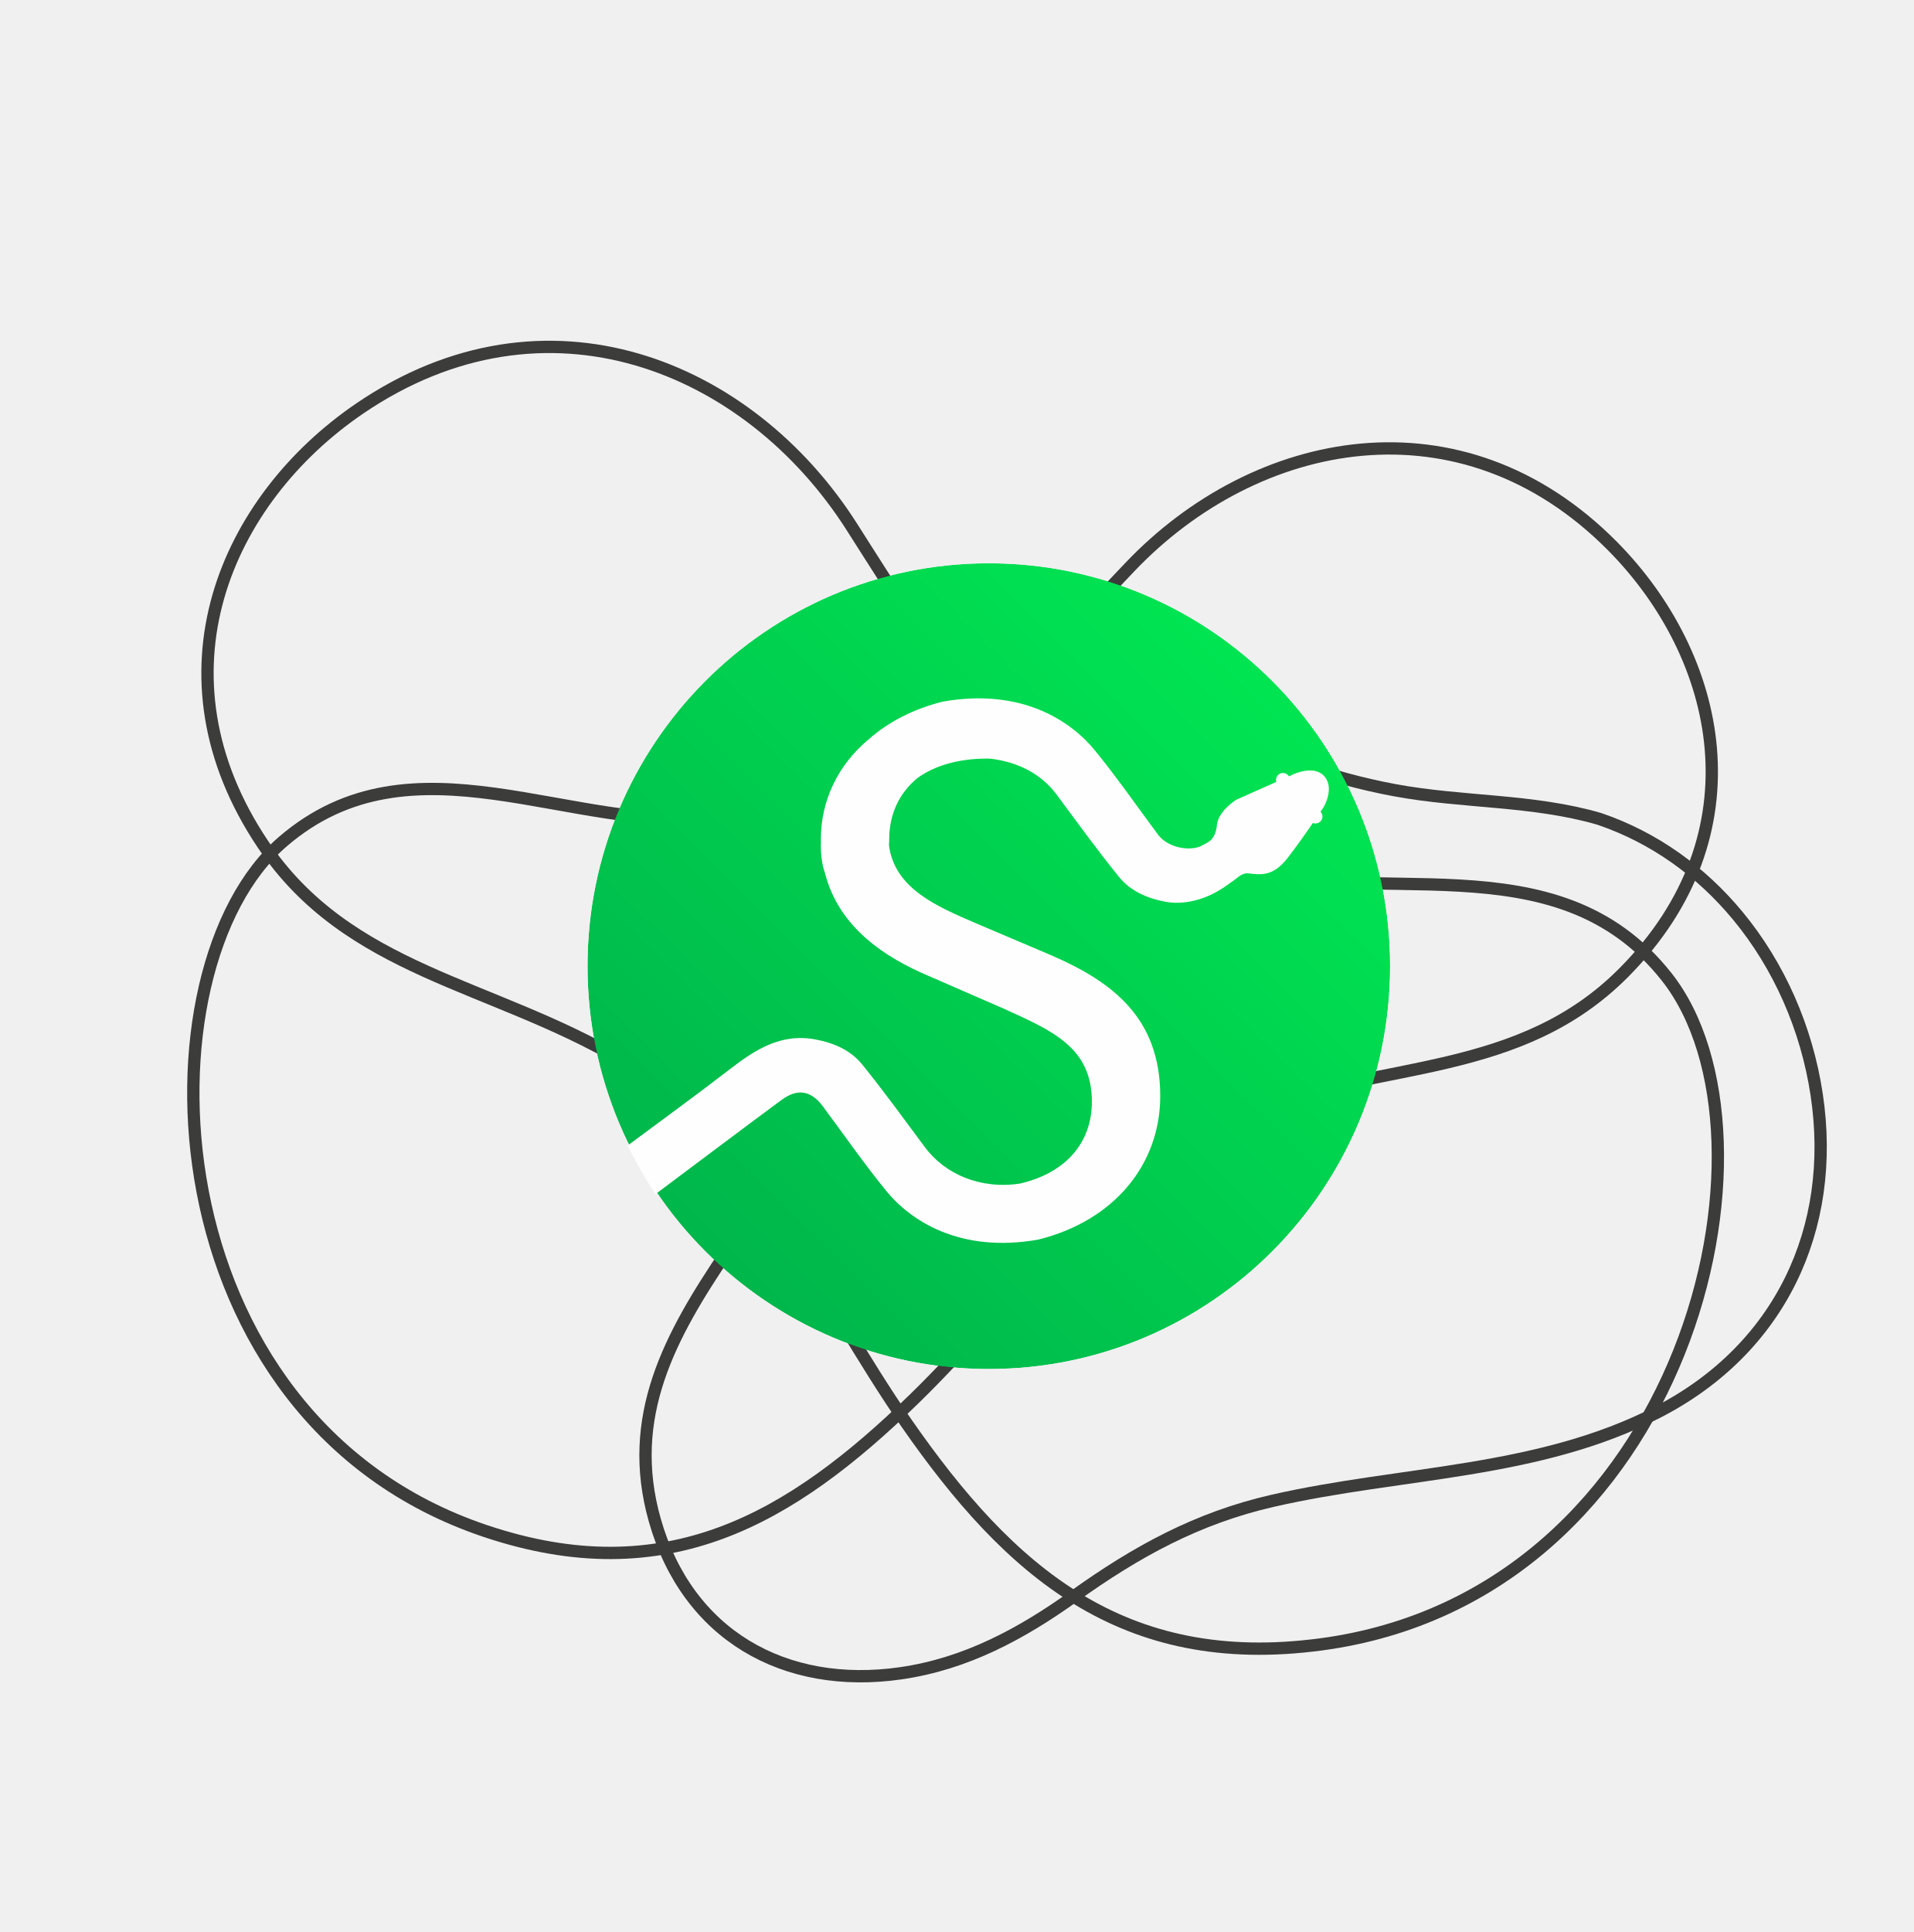
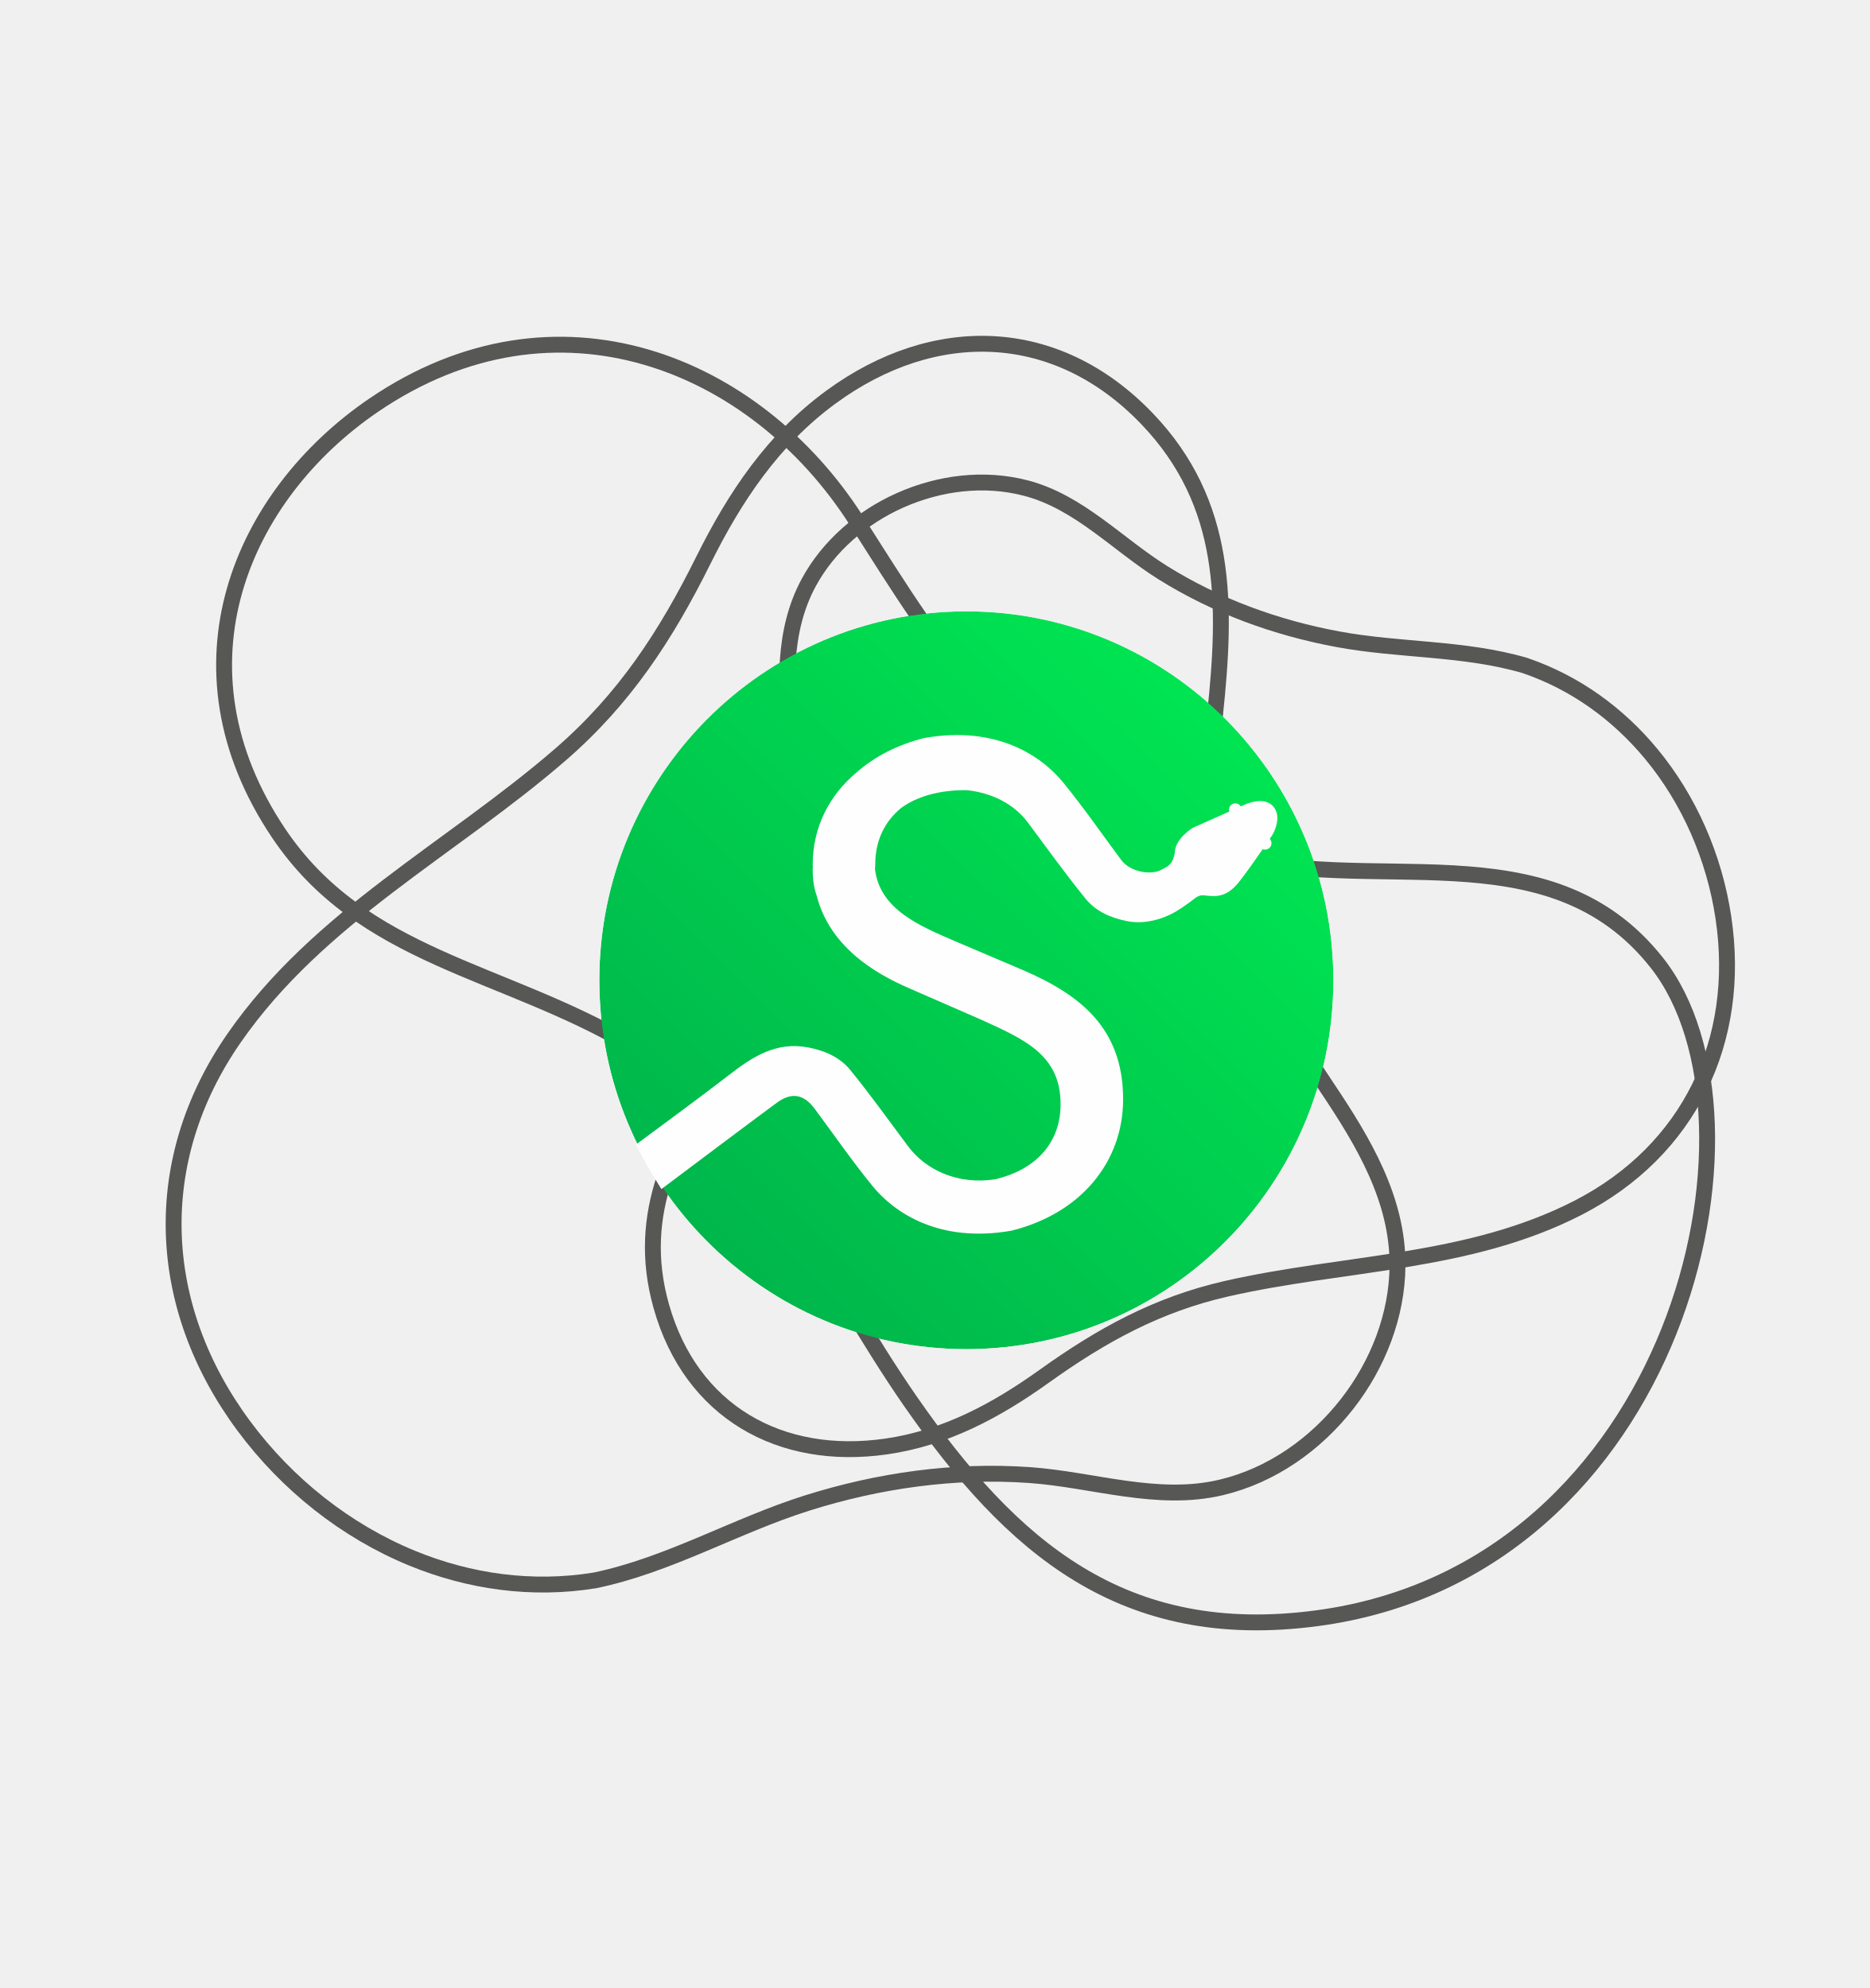
- <svg xmlns="http://www.w3.org/2000/svg" xmlns:xlink="http://www.w3.org/1999/xlink" width="622px" height="628px" viewBox="0 0 622 628" version="1.1">
+ <svg xmlns="http://www.w3.org/2000/svg" xmlns:xlink="http://www.w3.org/1999/xlink" width="471px" height="501px" viewBox="0 0 471 501" version="1.1">
  <defs>
-     <path d="M130.108,0.1 C58.22,0.285 0,58.843 0,131.049 L0,131.049 C0,203.371 58.405,262 130.451,262 L130.451,262 C202.497,262 260.901,203.371 260.901,131.049 L260.901,131.049 C260.901,58.843 202.681,0.285 130.793,0.1 L130.793,0.1 L130.108,0.1 Z" id="path-1" />
-     <linearGradient x1="0.381%" y1="100%" x2="99.619%" y2="0%" id="linearGradient-3">
+     <path d="M92.222,0.071 C41.267,0.202 0,41.774 0,93.035 L0,93.035 C0,144.378 41.398,186 92.465,186 L92.465,186 C143.532,186 184.93,144.378 184.93,93.035 L184.93,93.035 C184.93,41.774 143.663,0.202 92.708,0.071 L92.708,0.071 L92.222,0.071 Z" id="path-1" />
+     <linearGradient x1="0.536%" y1="100%" x2="99.464%" y2="0%" id="linearGradient-3">
      <stop stop-color="#00AD4A" offset="0%" />
      <stop stop-color="#00EE53" offset="100%" />
    </linearGradient>
  </defs>
  <g id="Page-1" stroke="none" stroke-width="1" fill="none" fill-rule="evenodd">
-     <g id="Desktop-HD" transform="translate(-85, -141)">
-       <g id="Group-7" transform="translate(88.44038, 143.1054)">
-         <path d="M568.691,351.871 C561.615,334.958 550.35,319.915 534.961,308.811 C516.07,296.411 493.992,290.815 474.073,280.436 C454.253,270.109 436.189,256.513 421.49,239.617 C408.987,225.246 400.389,206.917 383.735,196.631 C370.617,188.529 354.734,185.819 339.556,187.703 C324.928,189.519 310.567,195.752 299.995,206.19 C285.957,220.05 281.137,239.513 277.432,258.249 C272.848,281.434 267.045,306.23 254.931,326.799 C246.757,340.68 234.88,350.445 222.522,360.44 C196.913,381.154 175.37,401.999 174.64,436.966 C173.831,475.746 198.805,502.149 236.6,507.983 C257.679,511.237 277.749,507.201 297.72,500.491 C321.378,492.544 343.422,487.898 368.564,489.708 C411.481,492.798 453.513,506.536 496.761,498.735 C540.484,490.848 569.786,458.97 576.295,415.156 C579.482,393.703 576.915,371.525 568.691,351.871" id="Stroke-1" stroke="#3C3C3B" stroke-width="4" transform="translate(376.1212, 348.13) rotate(343) translate(-376.1212, -348.13) " />
-         <path d="M327.106,557.154 C264.612,538.799 244.189,494.245 233.214,436.721 C223.822,387.502 225.23,331.262 196.504,291.068 C167.866,250.998 127.153,228.718 118.618,179.701 C107.176,113.983 153.111,72.408 205.002,63.026 C276.947,50.016 326.174,101.565 335.426,163.024 C343.083,213.883 348.596,266.98 400.746,312.655 C439.377,346.488 503.526,347.994 517.954,404.627 C534.316,468.857 442.69,591.105 327.106,557.154 Z" id="Stroke-1" stroke="#3C3C3B" stroke-width="4" transform="translate(318.3517, 312) rotate(-24) translate(-318.3517, -312) " />
-         <path d="M303.863,542.699 C244.161,525.148 224.65,482.547 214.165,427.544 C205.193,380.481 206.538,326.706 179.095,288.274 C151.736,249.959 112.841,228.656 104.687,181.787 C93.756,118.949 137.64,79.197 187.213,70.226 C255.945,57.786 302.973,107.075 311.811,165.841 C319.126,214.471 324.393,265.242 374.214,308.914 C411.12,341.265 472.404,342.705 486.187,396.856 C501.819,458.271 414.285,575.161 303.863,542.699 Z" id="Stroke-1" stroke="#3C3C3B" stroke-width="4" transform="translate(295.5, 308.2883) scale(-1, 1) rotate(-35) translate(-295.5, -308.2883) " />
-         <g id="Group-6" transform="translate(187.5596, 180.8946)">
+     <g id="Desktop-HD" transform="translate(-135, -202)">
+       <g id="Group-7" transform="translate(138.4404, 204.1054)">
+         <g id="Group-8" transform="translate(0.559616, 0.894601)" stroke="#575756" stroke-width="4">
+           <path d="M417.137,226.904 C412.125,214.918 404.147,204.258 393.246,196.39 C379.864,187.603 364.224,183.639 350.114,176.286 C336.074,168.969 323.278,159.335 312.866,147.362 C304.011,137.178 297.921,124.188 286.124,116.9 C276.831,111.159 265.58,109.24 254.827,110.577 C244.464,111.866 234.29,116.285 226.799,123.683 C216.853,133.508 213.436,147.302 210.81,160.581 C207.56,177.013 203.447,194.587 194.863,209.166 C189.071,219.004 180.656,225.926 171.9,233.011 C153.756,247.694 138.492,262.469 137.972,287.252 C137.394,314.736 155.084,333.446 181.859,337.577 C196.791,339.881 211.01,337.018 225.159,332.261 C241.919,326.626 257.536,323.331 275.348,324.612 C305.751,326.798 335.526,336.53 366.165,330.997 C397.14,325.403 417.901,302.807 422.517,271.755 C424.777,256.55 422.961,240.832 417.137,226.904" id="Stroke-1" transform="translate(280.7083, 224.2792) rotate(343) translate(-280.7083, -224.2792) " />
+           <path d="M352.113,243.127 C336.106,232.626 317.397,227.889 300.518,219.101 C283.723,210.356 268.418,198.841 255.963,184.53 C245.371,172.357 238.088,156.83 223.976,148.119 C212.861,141.258 199.401,138.965 186.537,140.565 C174.14,142.107 161.968,147.391 153.006,156.236 C141.107,167.981 137.018,184.471 133.874,200.346 C129.985,219.989 125.061,240.997 114.791,258.426 C107.86,270.188 97.792,278.464 87.318,286.934 C65.61,304.489 47.349,322.153 46.723,351.778 C46.028,384.633 67.188,406.997 99.217,411.931 C117.08,414.683 134.09,411.259 151.016,405.571 C171.068,398.832 189.75,394.892 211.057,396.42 C247.428,399.029 283.046,410.659 319.699,404.041 C356.755,397.35 381.594,370.336 387.12,333.215 C389.826,315.039 387.655,296.25 380.69,279.601 C374.696,265.274 365.153,252.531 352.113,243.127 Z" id="Stroke-1" transform="translate(217.477, 276.4885) rotate(135) translate(-217.477, -276.4885) " />
+           <path d="M252.633,423.619 C205.066,409.661 189.526,375.762 181.18,331.992 C174.038,294.541 175.118,251.746 153.257,221.166 C131.464,190.679 100.476,173.731 93.986,136.434 C85.286,86.429 120.258,54.788 159.758,47.641 C214.524,37.731 251.988,76.949 259.022,123.714 C264.843,162.413 269.032,202.815 308.722,237.562 C338.123,263.302 386.953,264.438 397.927,307.53 C410.373,356.402 340.61,449.437 252.633,423.619 Z" id="Stroke-1" transform="translate(246.0072, 237.079) rotate(-24) translate(-246.0072, -237.079) " />
+         </g>
+         <g id="Group-6" transform="translate(147.5596, 151.8946)">
          <g id="Group-3">
            <mask id="mask-2" fill="white">
              <use xlink:href="#path-1" />
            </mask>
            <g id="Clip-2" />
-             <path d="M130.108,0.1 C58.22,0.285 0,58.843 0,131.049 C0,203.371 58.405,262 130.451,262 C202.497,262 260.901,203.371 260.901,131.049 C260.901,58.843 202.681,0.285 130.793,0.1 L130.108,0.1 Z" id="Fill-1" fill="url(#linearGradient-3)" mask="url(#mask-2)" />
+             <path d="M92.222,0.071 C41.267,0.202 0,41.774 0,93.035 C0,144.378 41.398,186 92.465,186 C143.532,186 184.93,144.378 184.93,93.035 C184.93,41.774 143.663,0.202 92.708,0.071 L92.222,0.071 Z" id="Fill-1" fill="url(#linearGradient-3)" mask="url(#mask-2)" />
          </g>
-           <path d="M239.523,69.324 C236.074,65.418 229.236,68.793 229.236,68.793 L228.022,69.334 C227.668,68.768 227.077,68.356 226.362,68.27 C225.109,68.12 223.97,69.014 223.821,70.266 C223.784,70.579 223.811,70.886 223.894,71.171 L210.917,76.946 C210.917,76.946 204.582,80.801 204.54,85.827 C204.174,88.168 203.284,89.664 202.031,90.596 C200.995,91.204 200.014,91.71 199.053,92.181 C195.199,93.677 188.531,92.425 185.47,88.311 C178.646,79.14 172.128,69.719 164.904,60.875 C157.295,51.561 141.371,40.522 115.563,45.048 C105.876,47.444 97.738,51.719 91.38,57.326 C81.659,65.432 75.847,76.835 75.847,89.959 C75.847,90.242 75.882,90.501 75.886,90.781 C75.88,91.091 75.847,91.395 75.847,91.707 C75.847,95.489 76.35,98.476 77.193,100.788 C81.716,118.713 97.169,128.379 110.62,134.108 L135.197,144.817 C151.407,152.133 163.955,157.618 163.955,175.122 C163.955,188.45 155.46,198.271 140.633,201.715 C127.754,203.679 116.226,198.726 109.603,189.812 C102.907,180.799 96.327,171.683 89.256,162.97 C85.522,158.37 80.16,156.025 74.197,154.89 C62.875,152.735 54.481,158.206 46.16,164.632 C36.084,172.413 23.227,181.81 13,189.394 C14.984,193.34 17.923,198.693 22.066,205.183 C34.674,195.747 50.893,183.526 63.026,174.573 C68.308,170.675 72.662,171.454 76.557,176.688 C83.381,185.859 89.899,195.281 97.124,204.125 C104.733,213.439 120.656,224.478 146.464,219.952 C171.354,213.797 186.18,195.355 186.18,173.293 C186.18,147.955 170.755,136.198 150.885,127.576 L126.308,117.126 C113.816,111.742 99.724,105.899 97.99,91.656 C98.04,91.073 98.072,90.481 98.072,89.878 C98.072,81.639 101.326,74.746 107.308,69.866 C112.891,65.829 120.661,63.573 129.968,63.573 C130.229,63.573 130.608,63.59 131.014,63.613 C139.884,64.655 147.507,68.57 152.424,75.188 C159.121,84.201 165.7,93.317 172.772,102.03 C176.505,106.63 181.868,108.976 187.83,110.11 C193.674,111.222 200.661,109.548 206.318,105.786 C206.464,105.696 206.607,105.624 206.753,105.531 C207.933,104.707 209.18,103.832 210.153,103.143 C211.454,102.213 212.83,100.653 214.903,100.901 C219.041,101.395 222.901,101.856 227.521,95.98 C230.053,92.759 233.343,88.083 235.804,84.508 C235.982,84.579 236.166,84.634 236.364,84.658 C237.618,84.807 238.756,83.914 238.906,82.661 C238.988,81.968 238.744,81.317 238.303,80.842 C238.922,79.928 239.301,79.36 239.301,79.36 C239.301,79.36 242.971,73.23 239.523,69.324" id="Fill-4" fill="#FEFEFE" />
+           <path d="M169.777,49.215 C167.332,46.442 162.485,48.838 162.485,48.838 L161.625,49.222 C161.374,48.82 160.955,48.527 160.448,48.467 C159.56,48.36 158.753,48.995 158.647,49.884 C158.621,50.106 158.64,50.324 158.699,50.526 L149.501,54.626 C149.501,54.626 145.01,57.362 144.98,60.93 C144.721,62.593 144.09,63.655 143.202,64.316 C142.468,64.748 141.772,65.107 141.091,65.442 C138.359,66.503 133.633,65.615 131.464,62.694 C126.627,56.184 122.007,49.495 116.886,43.217 C111.493,36.605 100.206,28.767 81.913,31.981 C75.046,33.681 69.278,36.716 64.772,40.697 C57.881,46.452 53.761,54.547 53.761,63.864 C53.761,64.065 53.786,64.249 53.789,64.447 C53.785,64.668 53.761,64.883 53.761,65.105 C53.761,67.79 54.118,69.91 54.715,71.552 C57.921,84.277 68.874,91.139 78.409,95.206 L95.829,102.809 C107.319,108.003 116.214,111.897 116.214,124.323 C116.214,133.785 110.192,140.757 99.682,143.202 C90.554,144.596 82.382,141.081 77.688,134.752 C72.941,128.353 68.278,121.882 63.265,115.696 C60.619,112.43 56.819,110.766 52.592,109.96 C44.567,108.431 38.617,112.314 32.719,116.876 C25.577,122.4 16.464,129.071 9.215,134.455 C10.621,137.257 12.704,141.057 15.64,145.664 C24.578,138.965 36.074,130.29 44.674,123.933 C48.417,121.166 51.503,121.719 54.264,125.435 C59.101,131.946 63.722,138.635 68.842,144.913 C74.236,151.526 85.523,159.362 103.816,156.149 C121.458,151.779 131.967,138.687 131.967,123.025 C131.967,105.037 121.033,96.69 106.949,90.569 L89.529,83.151 C80.675,79.328 70.685,75.181 69.456,65.069 C69.492,64.655 69.515,64.235 69.515,63.807 C69.515,57.957 71.821,53.064 76.061,49.599 C80.019,46.734 85.526,45.132 92.123,45.132 C92.308,45.132 92.576,45.144 92.864,45.161 C99.151,45.9 104.555,48.68 108.04,53.378 C112.787,59.777 117.45,66.248 122.463,72.434 C125.109,75.699 128.91,77.364 133.136,78.17 C137.279,78.959 142.231,77.771 146.241,75.1 C146.344,75.036 146.446,74.985 146.549,74.919 C147.385,74.334 148.27,73.713 148.959,73.224 C149.881,72.563 150.856,71.456 152.326,71.632 C155.259,71.983 157.995,72.31 161.27,68.138 C163.064,65.852 165.396,62.532 167.141,59.994 C167.267,60.044 167.398,60.084 167.538,60.101 C168.427,60.207 169.233,59.572 169.339,58.683 C169.398,58.191 169.225,57.729 168.912,57.392 C169.351,56.742 169.619,56.339 169.619,56.339 C169.619,56.339 172.221,51.988 169.777,49.215" id="Fill-4" fill="#FEFEFE" />
        </g>
      </g>
    </g>
  </g>
</svg>
